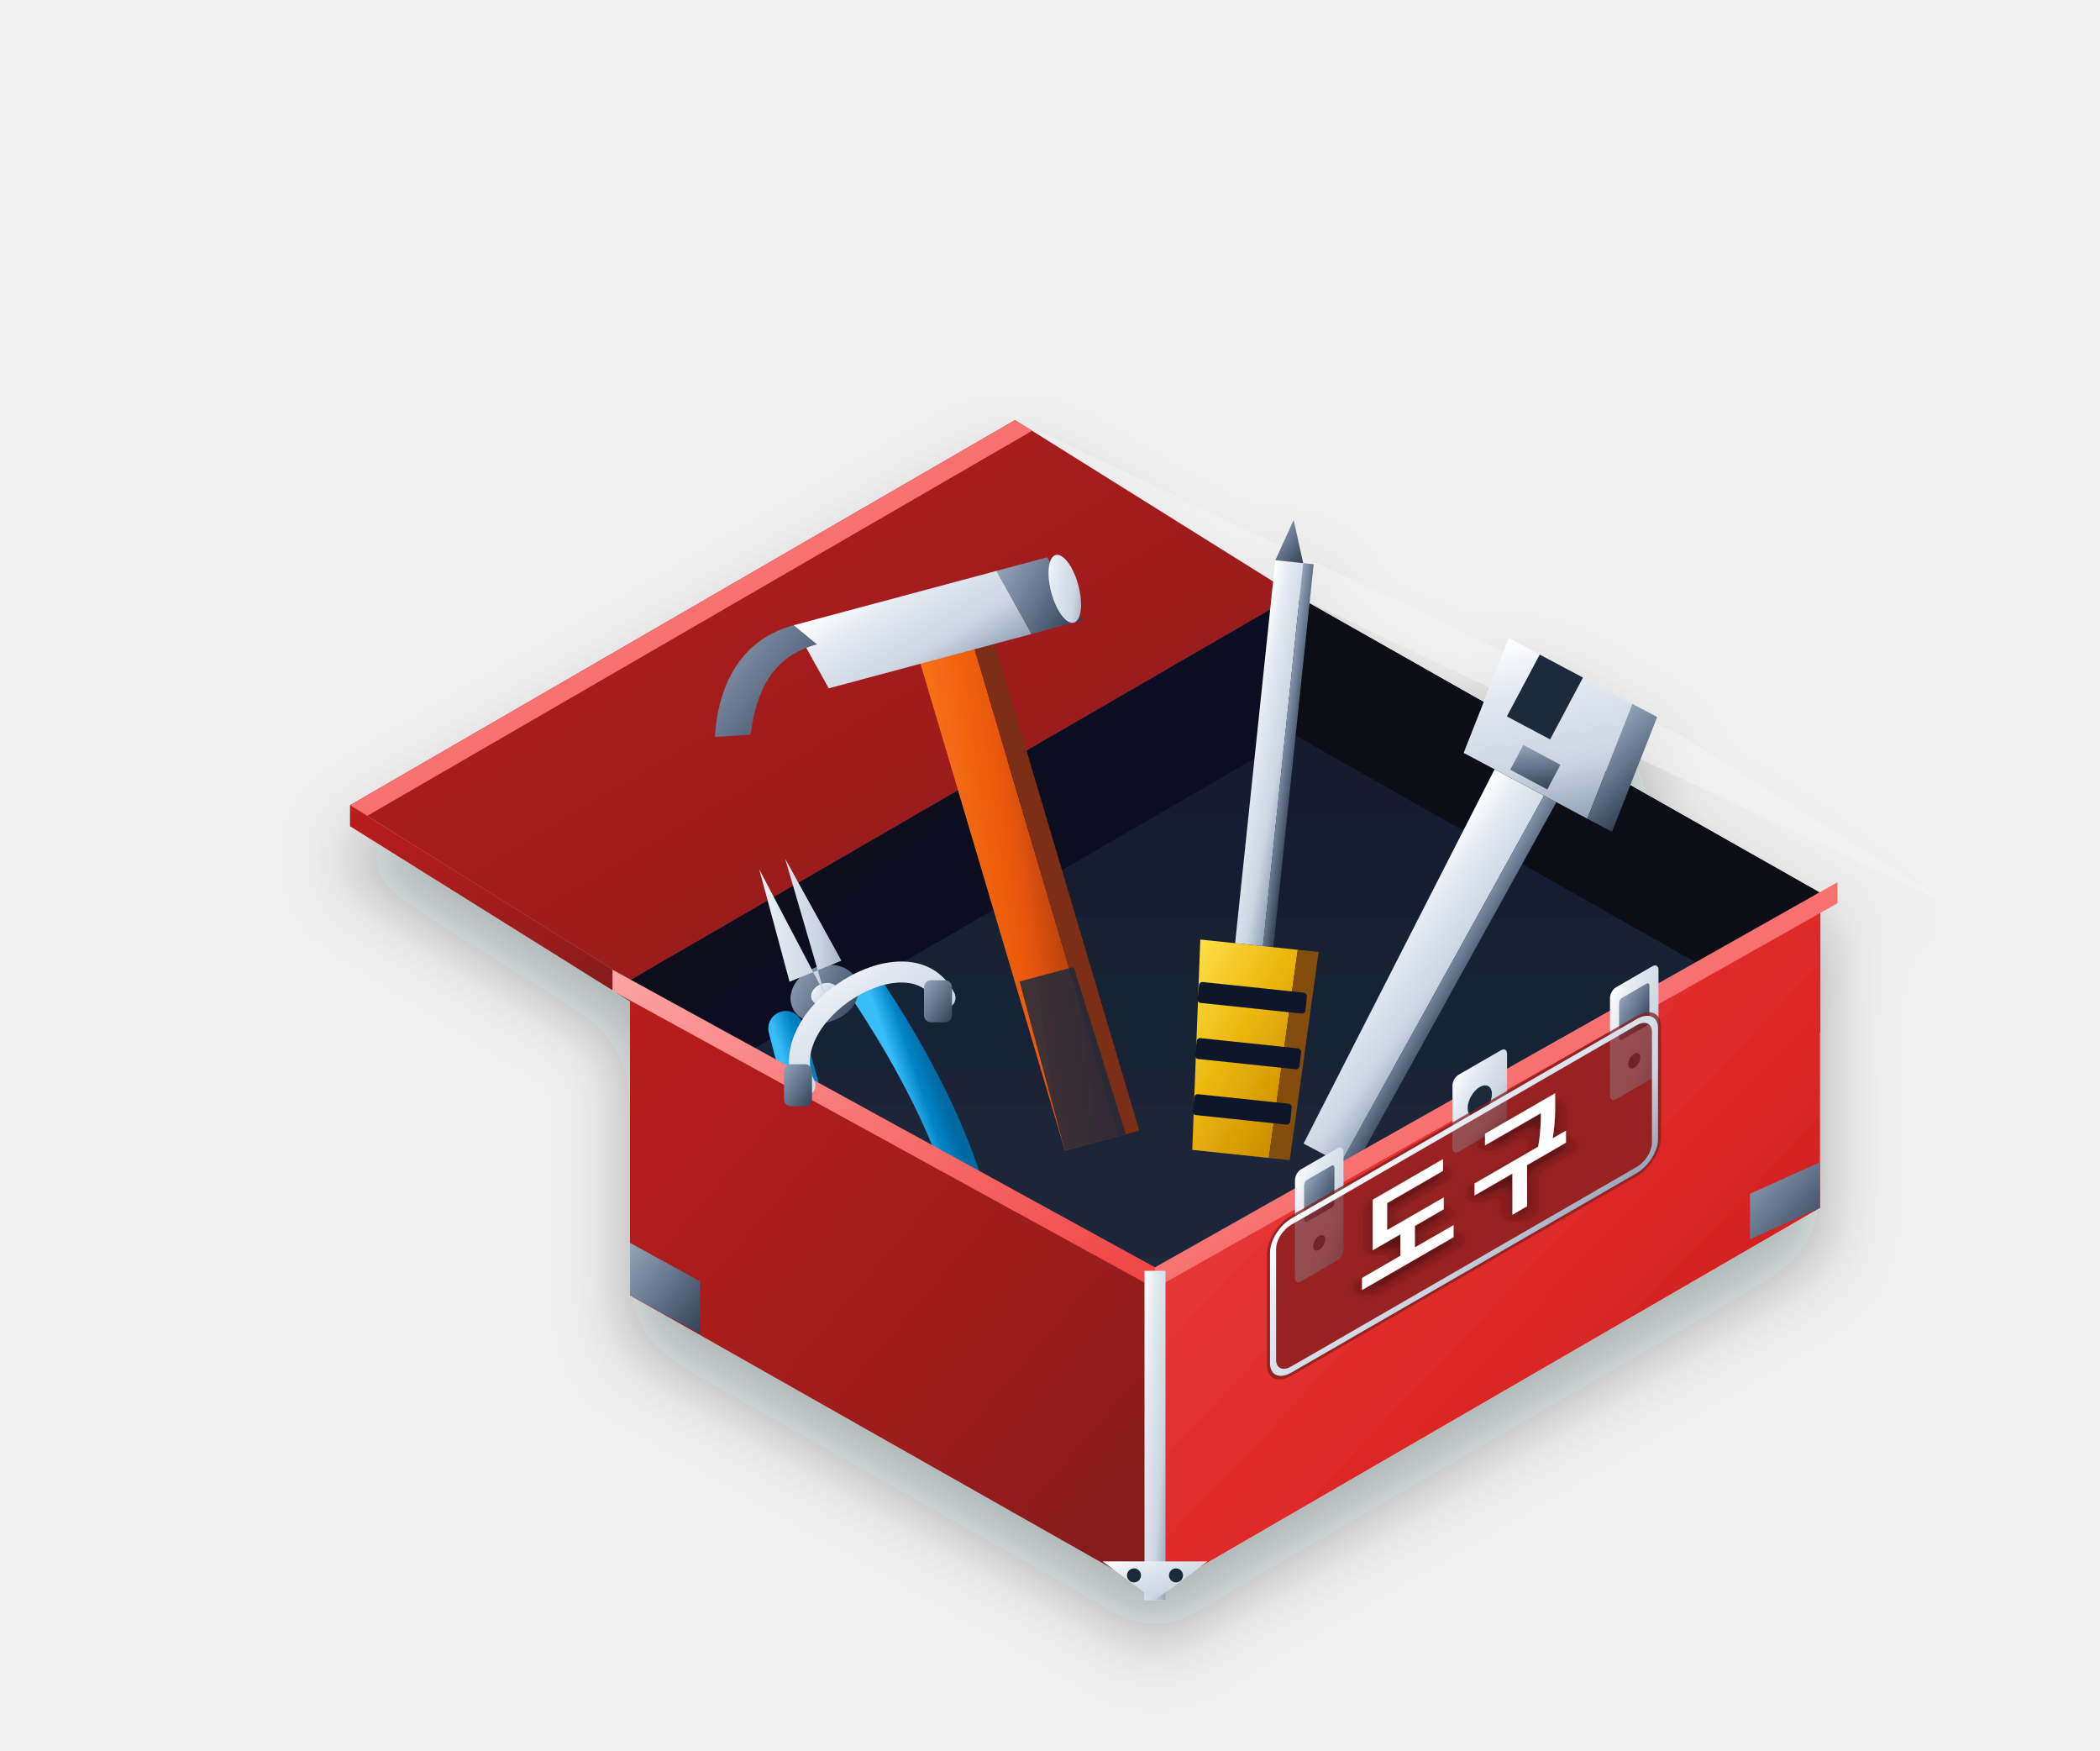
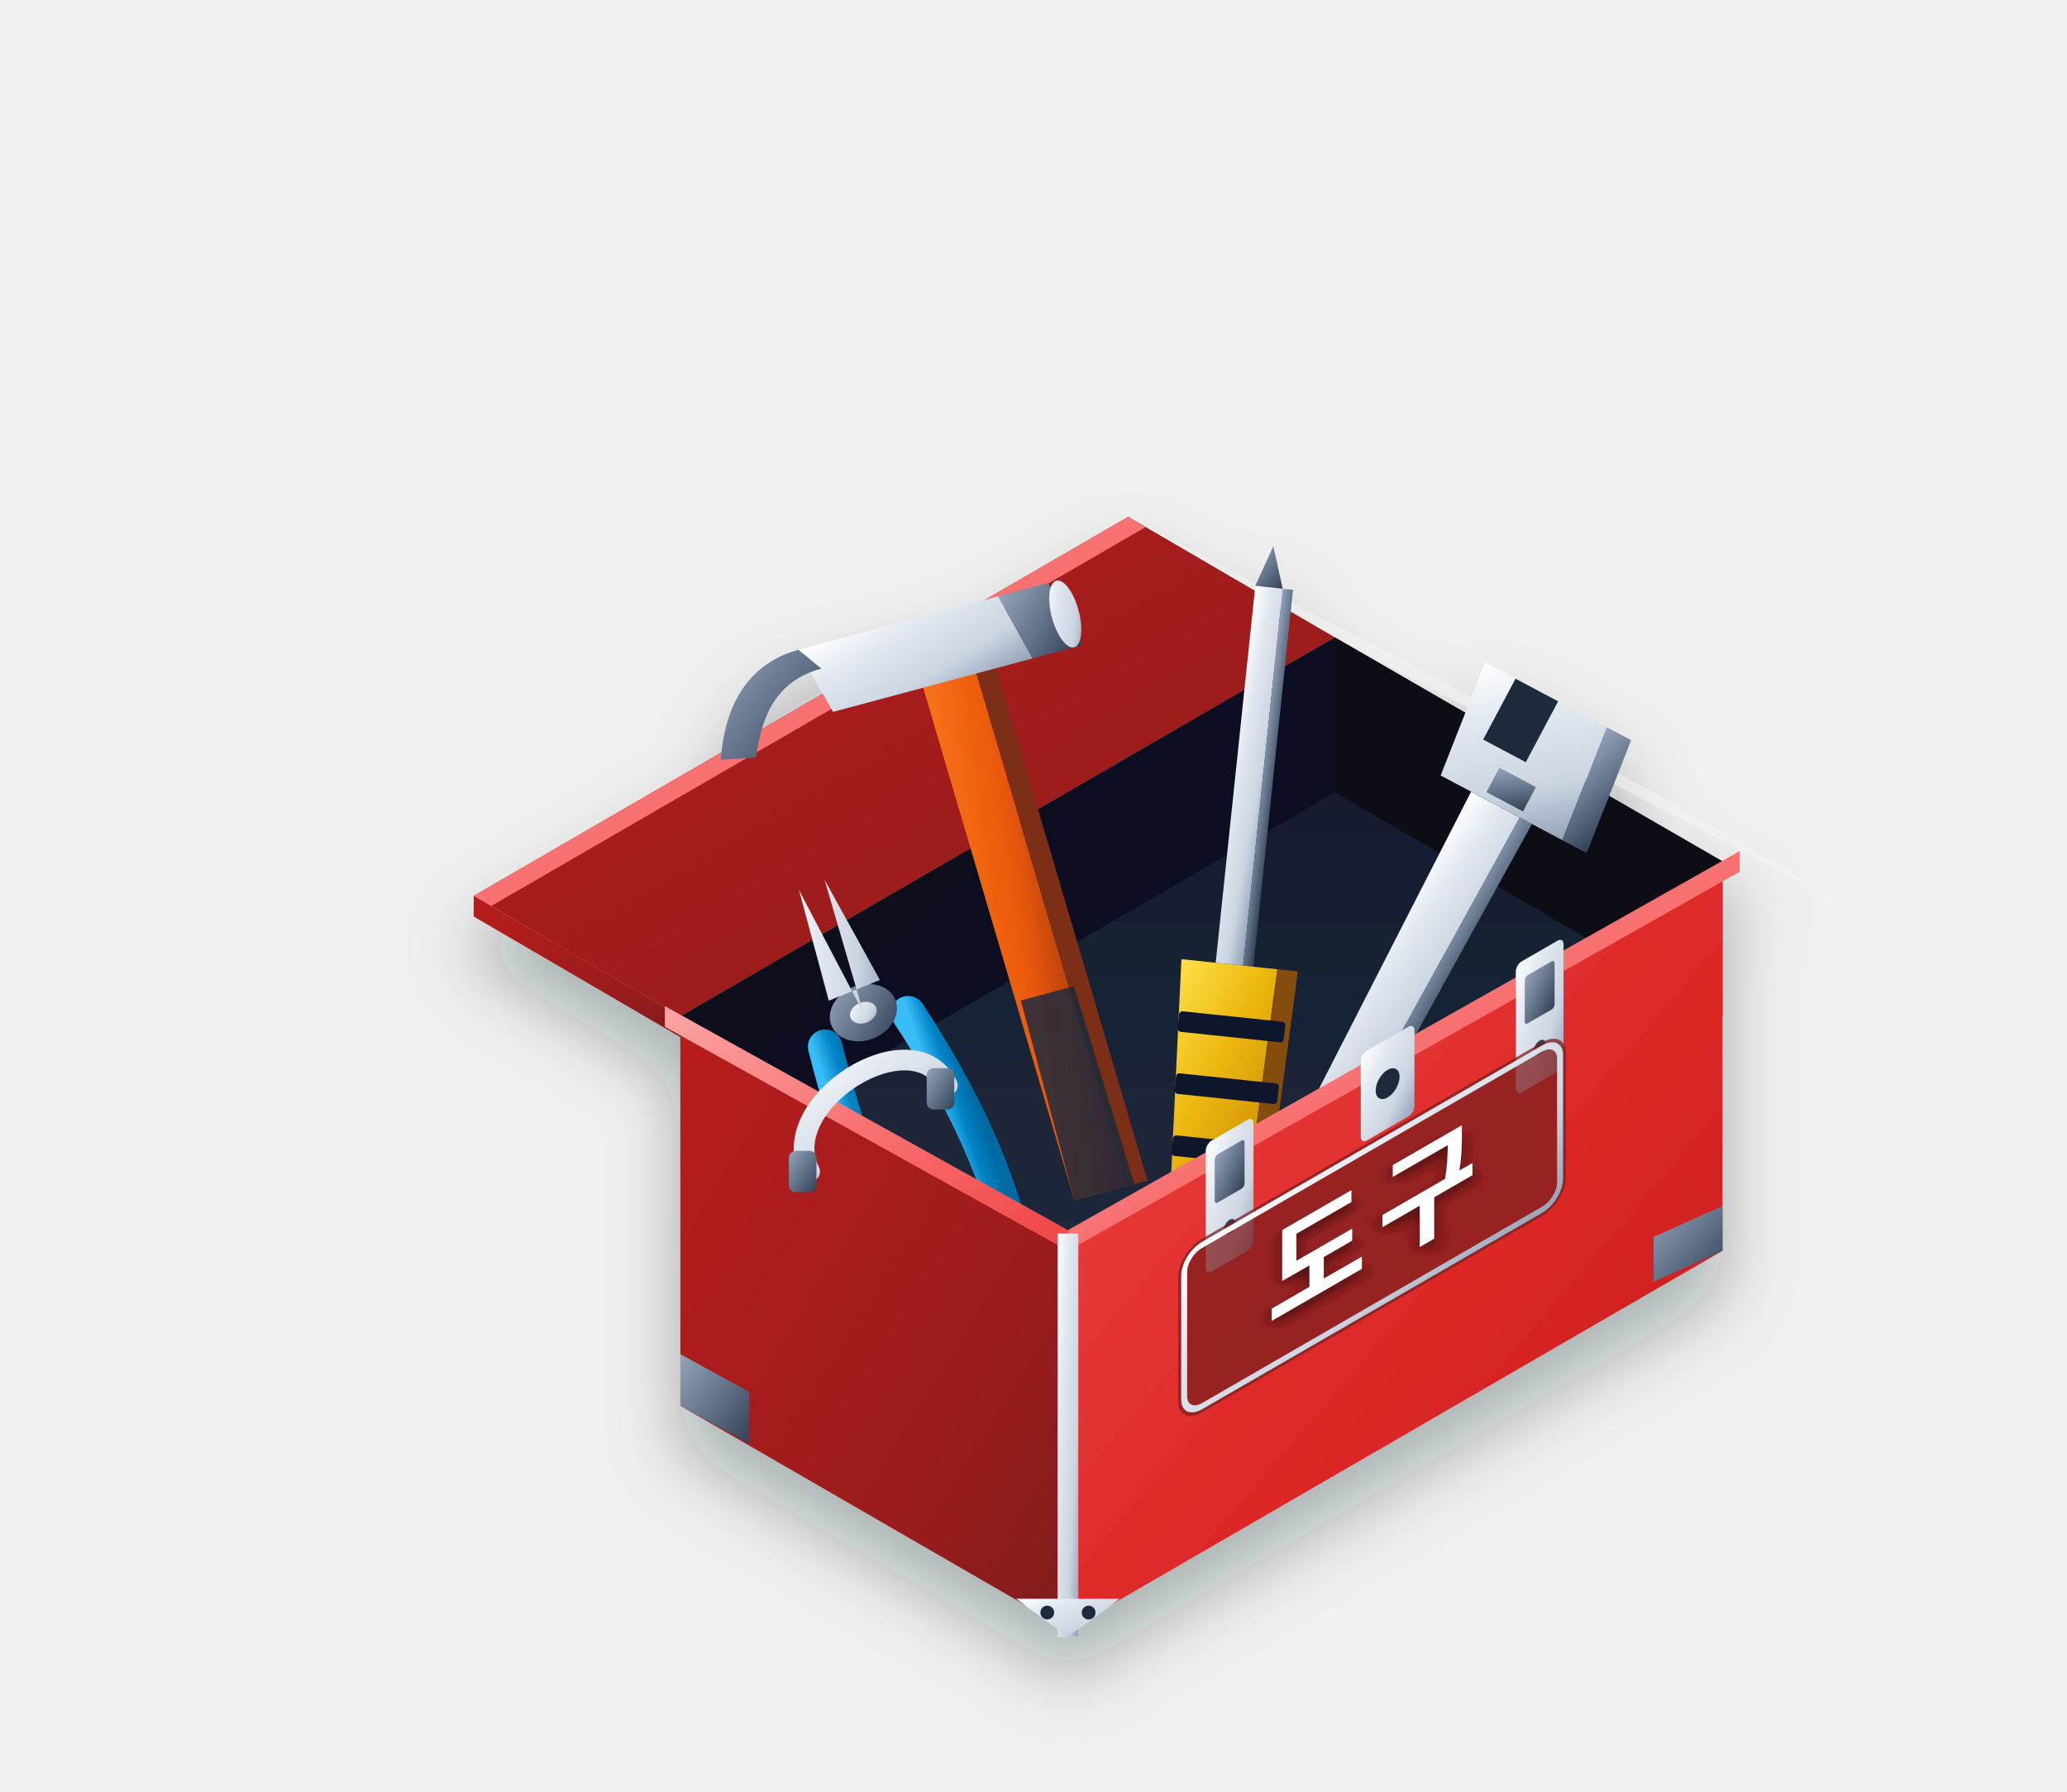
- <svg xmlns="http://www.w3.org/2000/svg" viewBox="0 0 600 500" width="100%" height="100%">
+ <svg xmlns="http://www.w3.org/2000/svg" viewBox="0 0 600 520" width="100%" height="100%">
  <defs>
    <linearGradient id="isoRedFront" x1="0%" y1="0%" x2="100%" y2="100%">
      <stop offset="0%" stop-color="#ef4444" />
      <stop offset="60%" stop-color="#dc2626" />
      <stop offset="100%" stop-color="#b91c1c" />
    </linearGradient>
    <linearGradient id="isoRedSide" x1="0%" y1="0%" x2="100%" y2="100%">
      <stop offset="0%" stop-color="#b91c1c" />
      <stop offset="70%" stop-color="#991b1b" />
      <stop offset="100%" stop-color="#7f1d1d" />
    </linearGradient>
    <linearGradient id="isoRedTop" x1="0%" y1="0%" x2="100%" y2="100%">
      <stop offset="0%" stop-color="#fca5a5" />
      <stop offset="50%" stop-color="#f87171" />
      <stop offset="100%" stop-color="#ef4444" />
    </linearGradient>
    <linearGradient id="isoMetalLight" x1="0%" y1="0%" x2="100%" y2="100%">
      <stop offset="0%" stop-color="#ffffff" />
      <stop offset="30%" stop-color="#e2e8f0" />
      <stop offset="70%" stop-color="#cbd5e1" />
      <stop offset="100%" stop-color="#94a3b8" />
    </linearGradient>
    <linearGradient id="isoMetalDark" x1="0%" y1="0%" x2="100%" y2="100%">
      <stop offset="0%" stop-color="#94a3b8" />
      <stop offset="50%" stop-color="#64748b" />
      <stop offset="100%" stop-color="#334155" />
    </linearGradient>
    <linearGradient id="isoWood" x1="0%" y1="0%" x2="100%" y2="100%">
      <stop offset="0%" stop-color="#f97316" />
      <stop offset="50%" stop-color="#ea580c" />
      <stop offset="100%" stop-color="#9a3412" />
    </linearGradient>
    <linearGradient id="isoYellow" x1="0%" y1="0%" x2="100%" y2="100%">
      <stop offset="0%" stop-color="#fde047" />
      <stop offset="50%" stop-color="#eab308" />
      <stop offset="100%" stop-color="#ca8a04" />
    </linearGradient>
    <linearGradient id="isoBlue" x1="0%" y1="0%" x2="100%" y2="100%">
      <stop offset="0%" stop-color="#38bdf8" />
      <stop offset="50%" stop-color="#0284c7" />
      <stop offset="100%" stop-color="#0369a1" />
    </linearGradient>
    <linearGradient id="innerCavity" x1="0%" y1="0%" x2="0%" y2="100%">
      <stop offset="0%" stop-color="#0f172a" />
      <stop offset="100%" stop-color="#1e293b" />
    </linearGradient>
    <linearGradient id="innerWallShadow" x1="0%" y1="0%" x2="100%" y2="100%">
      <stop offset="0%" stop-color="#020617" />
      <stop offset="100%" stop-color="#0f172a" />
    </linearGradient>
    <filter id="isoDropShadow" x="-20%" y="-20%" width="140%" height="140%">
      <feDropShadow dx="0" dy="12" stdDeviation="10" flood-color="#0f172a" flood-opacity="0.3" />
    </filter>
    <filter id="textGlow" x="-20%" y="-20%" width="140%" height="140%">
      <feDropShadow dx="0" dy="2" stdDeviation="3" flood-color="#000000" flood-opacity="0.5" />
    </filter>
  </defs>
  <g filter="url(#isoDropShadow)">
    <g id="iso-open-lid">
-       <path d="M 180 280 L 100 230 L 290 120 L 370 170 Z" fill="url(#isoRedSide)" />
-       <path d="M 370 170 L 290 120 L 480 210 L 560 260 Z" opacity="0.12" fill="#ffffff" />
-       <path d="M 100 230 L 290 120 L 295 123 L 105 233 Z" fill="url(#isoRedTop)" />
-       <path d="M 100 230 L 180 280 L 180 286 L 100 236 Z" fill="url(#isoRedSide)" />
+       <path d="M 197.5 295 L 137.5 260 L 327.5 150 L 387.5 185 Z" fill="url(#isoRedSide)" />
+       <path d="M 387.5 185 L 327.5 150 L 480 230 L 540 265 Z" opacity="0.12" fill="#ffffff" />
+       <path d="M 137.5 260 L 327.5 150 L 332.5 153 L 142.5 263 Z" fill="url(#isoRedTop)" />
+       <path d="M 137.5 260 L 197.5 295 L 197.5 301 L 137.5 266 Z" fill="url(#isoRedSide)" />
    </g>
    <g id="iso-interior-cavity">
-       <path d="M 180 280 L 370 170 L 520 255 L 330 365 Z" fill="url(#innerCavity)" />
-       <path d="M 180 280 L 370 170 L 370 210 L 180 320 Z" fill="url(#innerWallShadow)" />
-       <path d="M 370 170 L 520 255 L 520 295 L 370 210 Z" fill="#090d16" />
+       <path d="M 197.5 295 L 387.5 185 L 500 250 L 310 360 Z" fill="url(#innerCavity)" />
+       <path d="M 197.5 295 L 387.5 185 L 387.5 230 L 197.5 340 Z" fill="url(#innerWallShadow)" />
+       <path d="M 387.5 185 L 500 250 L 500 295 L 387.5 230 Z" fill="#090d16" />
    </g>
    <g id="iso-tools">
-       <g transform="translate(230, 270) rotate(-22)">
+       <g transform="translate(245, 280) rotate(-22)">
        <path d="M -14 20 C -18 50 -20 80 -12 110" stroke="url(#isoBlue)" stroke-width="10" stroke-linecap="round" fill="none" />
        <path d="M 12 20 C 18 50 20 80 12 110" stroke="url(#isoBlue)" stroke-width="10" stroke-linecap="round" fill="none" />
        <ellipse cx="0" cy="15" rx="10" ry="8" fill="url(#isoMetalDark)" />
        <ellipse cx="0" cy="15" rx="4" ry="3" fill="url(#isoMetalLight)" />
        <path d="M -8 8 L -4 -25 L 0 15 L 4 -25 L 8 8 Z" fill="url(#isoMetalLight)" />
      </g>
-       <g transform="translate(290, 260) rotate(-15)">
-         <path d="M -8 -80 L 8 -80 L 12 70 L -4 70 Z" fill="url(#isoWood)" />
-         <path d="M 8 -80 L 14 -80 L 18 70 L 12 70 Z" fill="#7c2d12" />
-         <path d="M -4 20 L 12 20 L 14 70 L -4 70 Z" fill="#1e293b" opacity="0.85" />
+       <g transform="translate(295, 270) rotate(-15)">
+         <path d="M -8 -80 L 8 -80 L 12 80 L -4 80 Z" fill="url(#isoWood)" />
+         <path d="M 8 -80 L 14 -80 L 18 80 L 12 80 Z" fill="#7c2d12" />
+         <path d="M -4 20 L 12 20 L 14 80 L -4 80 Z" fill="#1e293b" opacity="0.85" />
        <path d="M -40 -95 L 20 -95 L 25 -75 L -35 -75 Z" fill="url(#isoMetalLight)" />
        <path d="M 20 -95 L 35 -95 L 40 -75 L 25 -75 Z" fill="url(#isoMetalDark)" />
        <ellipse cx="37.5" cy="-85" rx="4" ry="10" fill="url(#isoMetalLight)" />
        <path d="M -40 -95 C -55 -95 -65 -85 -70 -70 L -60 -68 C -55 -80 -48 -88 -35 -88 Z" fill="url(#isoMetalDark)" />
      </g>
-       <g transform="translate(360, 240) rotate(6)">
+       <g transform="translate(360, 250) rotate(6)">
        <rect x="-4" y="-80" width="8" height="110" fill="url(#isoMetalLight)" />
        <rect x="4" y="-80" width="3" height="110" fill="url(#isoMetalDark)" />
        <path d="M -4 -80 L 0 -92 L 4 -80 Z" fill="url(#isoMetalDark)" />
-         <path d="M -14 30 L 14 30 L 12 90 L -10 90 Z" fill="url(#isoYellow)" />
-         <path d="M 14 30 L 20 30 L 18 90 L 12 90 Z" fill="#854d0e" />
-         <rect x="-13" y="42" width="31" height="6" rx="1" fill="#0f172a" />
-         <rect x="-12" y="58" width="30" height="6" rx="1" fill="#0f172a" />
-         <rect x="-11" y="74" width="28" height="6" rx="1" fill="#0f172a" />
+         <path d="M -14 30 L 14 30 L 12 100 L -10 100 Z" fill="url(#isoYellow)" />
+         <path d="M 14 30 L 20 30 L 18 100 L 12 100 Z" fill="#854d0e" />
+         <rect x="-13" y="45" width="31" height="6" rx="1" fill="#0f172a" />
+         <rect x="-12" y="63" width="30" height="6" rx="1" fill="#0f172a" />
+         <rect x="-11" y="81" width="28" height="6" rx="1" fill="#0f172a" />
      </g>
-       <g transform="translate(420, 250) rotate(28)">
-         <path d="M -8 -30 L 8 -30 L 6 90 L -6 90 Z" fill="url(#isoMetalLight)" />
-         <path d="M 8 -30 L 12 -30 L 10 90 L 6 90 Z" fill="url(#isoMetalDark)" />
+       <g transform="translate(420, 260) rotate(28)">
+         <path d="M -8 -30 L 8 -30 L 6 100 L -6 100 Z" fill="url(#isoMetalLight)" />
+         <path d="M 8 -30 L 12 -30 L 10 100 L 6 100 Z" fill="url(#isoMetalDark)" />
        <path d="M -22 -65 L 18 -65 L 22 -30 L -18 -30 Z" fill="url(#isoMetalLight)" />
        <path d="M 18 -65 L 26 -65 L 30 -30 L 22 -30 Z" fill="url(#isoMetalDark)" />
        <path d="M -12 -65 L 2 -65 L 2 -45 L -12 -45 Z" fill="#1e293b" />
        <rect x="-4" y="-40" width="12" height="8" fill="url(#isoMetalDark)" />
      </g>
    </g>
    <g id="iso-front-walls">
-       <path d="M 180 280 L 330 365 L 330 455 L 180 370 Z" fill="url(#isoRedSide)" />
-       <path d="M 330 365 L 520 255 L 520 345 L 330 455 Z" fill="url(#isoRedFront)" />
-       <path d="M 175 277 L 330 362 L 330 368 L 175 283 Z" fill="url(#isoRedTop)" />
-       <path d="M 330 362 L 525 252 L 525 258 L 330 368 Z" fill="url(#isoRedTop)" />
-       <path d="M 327 363 L 333 363 L 333 457 L 327 457 Z" fill="url(#isoMetalLight)" />
-       <path d="M 180 355 L 200 366 L 200 381 L 180 370 Z" fill="url(#isoMetalDark)" />
-       <path d="M 315 446 L 345 446 L 330 457 Z" fill="url(#isoMetalLight)" />
-       <circle cx="324" cy="450" r="2" fill="#1e293b" />
-       <circle cx="336" cy="450" r="2" fill="#1e293b" />
-       <path d="M 520 332 L 500 341 L 500 354 L 520 345 Z" fill="url(#isoMetalDark)" />
-       <g transform="translate(370, 335) matrix(0.866, -0.5, 0, 1, 0, 0)">
-         <rect x="0" y="0" width="16" height="32" rx="2" fill="url(#isoMetalLight)" />
-         <rect x="3" y="4" width="10" height="12" rx="1" fill="url(#isoMetalDark)" />
-         <circle cx="8" cy="24" r="2" fill="#334155" />
+       <path d="M 197.5 295 L 310 360 L 310 473 L 197.5 408 Z" fill="url(#isoRedSide)" />
+       <path d="M 310 360 L 500 250 L 500 363 L 310 473 Z" fill="url(#isoRedFront)" />
+       <path d="M 193 292 L 310 357 L 310 363 L 193 298 Z" fill="url(#isoRedTop)" />
+       <path d="M 310 357 L 505 247 L 505 253 L 310 363 Z" fill="url(#isoRedTop)" />
+       <path d="M 307 358 L 313 358 L 313 475 L 307 475 Z" fill="url(#isoMetalLight)" />
+       <path d="M 197.5 393 L 217.5 404 L 217.5 419 L 197.5 408 Z" fill="url(#isoMetalDark)" />
+       <path d="M 295 464 L 325 464 L 310 475 Z" fill="url(#isoMetalLight)" />
+       <circle cx="304" cy="468" r="2" fill="#1e293b" />
+       <circle cx="316" cy="468" r="2" fill="#1e293b" />
+       <path d="M 500 350 L 480 359 L 480 372 L 500 363 Z" fill="url(#isoMetalDark)" />
+       <g transform="translate(350, 332) matrix(0.866, -0.5, 0, 1, 0, 0)">
+         <rect x="0" y="0" width="16" height="38" rx="2" fill="url(#isoMetalLight)" />
+         <rect x="3" y="5" width="10" height="14" rx="1" fill="url(#isoMetalDark)" />
+         <circle cx="8" cy="28" r="2" fill="#334155" />
      </g>
-       <g transform="translate(460, 283) matrix(0.866, -0.5, 0, 1, 0, 0)">
-         <rect x="0" y="0" width="16" height="32" rx="2" fill="url(#isoMetalLight)" />
-         <rect x="3" y="4" width="10" height="12" rx="1" fill="url(#isoMetalDark)" />
-         <circle cx="8" cy="24" r="2" fill="#334155" />
+       <g transform="translate(440, 280) matrix(0.866, -0.5, 0, 1, 0, 0)">
+         <rect x="0" y="0" width="16" height="38" rx="2" fill="url(#isoMetalLight)" />
+         <rect x="3" y="5" width="10" height="14" rx="1" fill="url(#isoMetalDark)" />
+         <circle cx="8" cy="28" r="2" fill="#334155" />
      </g>
-       <g transform="translate(415, 308) matrix(0.866, -0.5, 0, 1, 0, 0)">
-         <rect x="0" y="0" width="18" height="22" rx="2" fill="url(#isoMetalLight)" />
-         <circle cx="9" cy="11" r="4" fill="#1e293b" />
+       <g transform="translate(395, 306) matrix(0.866, -0.5, 0, 1, 0, 0)">
+         <rect x="0" y="0" width="18" height="26" rx="2" fill="url(#isoMetalLight)" />
+         <circle cx="9" cy="13" r="4" fill="#1e293b" />
      </g>
-       <path d="M 230 310 C 220 290 260 265 270 285" stroke="url(#isoMetalLight)" stroke-width="6" stroke-linecap="round" fill="none" />
-       <rect x="224" y="304" width="8" height="12" rx="2" fill="url(#isoMetalDark)" />
-       <rect x="264" y="280" width="8" height="12" rx="2" fill="url(#isoMetalDark)" />
-       <g transform="matrix(0.866, -0.5, 0, 0.88, 362, 382)">
-         <rect x="0" y="-35" width="130" height="52" rx="8" fill="#7f1d1d" opacity="0.75" />
-         <rect x="2" y="-33" width="126" height="48" rx="6" fill="none" stroke="url(#isoMetalLight)" stroke-width="2" />
-         <text x="65" y="3" font-family="'Noto Sans KR', 'Malgun Gothic', 'Apple SD Gothic Neo', sans-serif, system-ui" font-size="36" font-weight="900" fill="#ffffff" text-anchor="middle" letter-spacing="4" filter="url(#textGlow)">도구</text>
+       <path d="M 235 340 C 225 320 265 295 275 315" stroke="url(#isoMetalLight)" stroke-width="6" stroke-linecap="round" fill="none" />
+       <rect x="229" y="334" width="8" height="12" rx="2" fill="url(#isoMetalDark)" />
+       <rect x="269" y="310" width="8" height="12" rx="2" fill="url(#isoMetalDark)" />
+       <g transform="matrix(0.866, -0.5, 0, 0.9, 342, 395)">
+         <rect x="0" y="-35" width="130" height="56" rx="8" fill="#7f1d1d" opacity="0.75" />
+         <rect x="2" y="-33" width="126" height="52" rx="6" fill="none" stroke="url(#isoMetalLight)" stroke-width="2" />
+         <text x="65" y="5" font-family="'Noto Sans KR', 'Malgun Gothic', 'Apple SD Gothic Neo', sans-serif, system-ui" font-size="36" font-weight="900" fill="#ffffff" text-anchor="middle" letter-spacing="4" filter="url(#textGlow)">도구</text>
      </g>
    </g>
  </g>
</svg>
